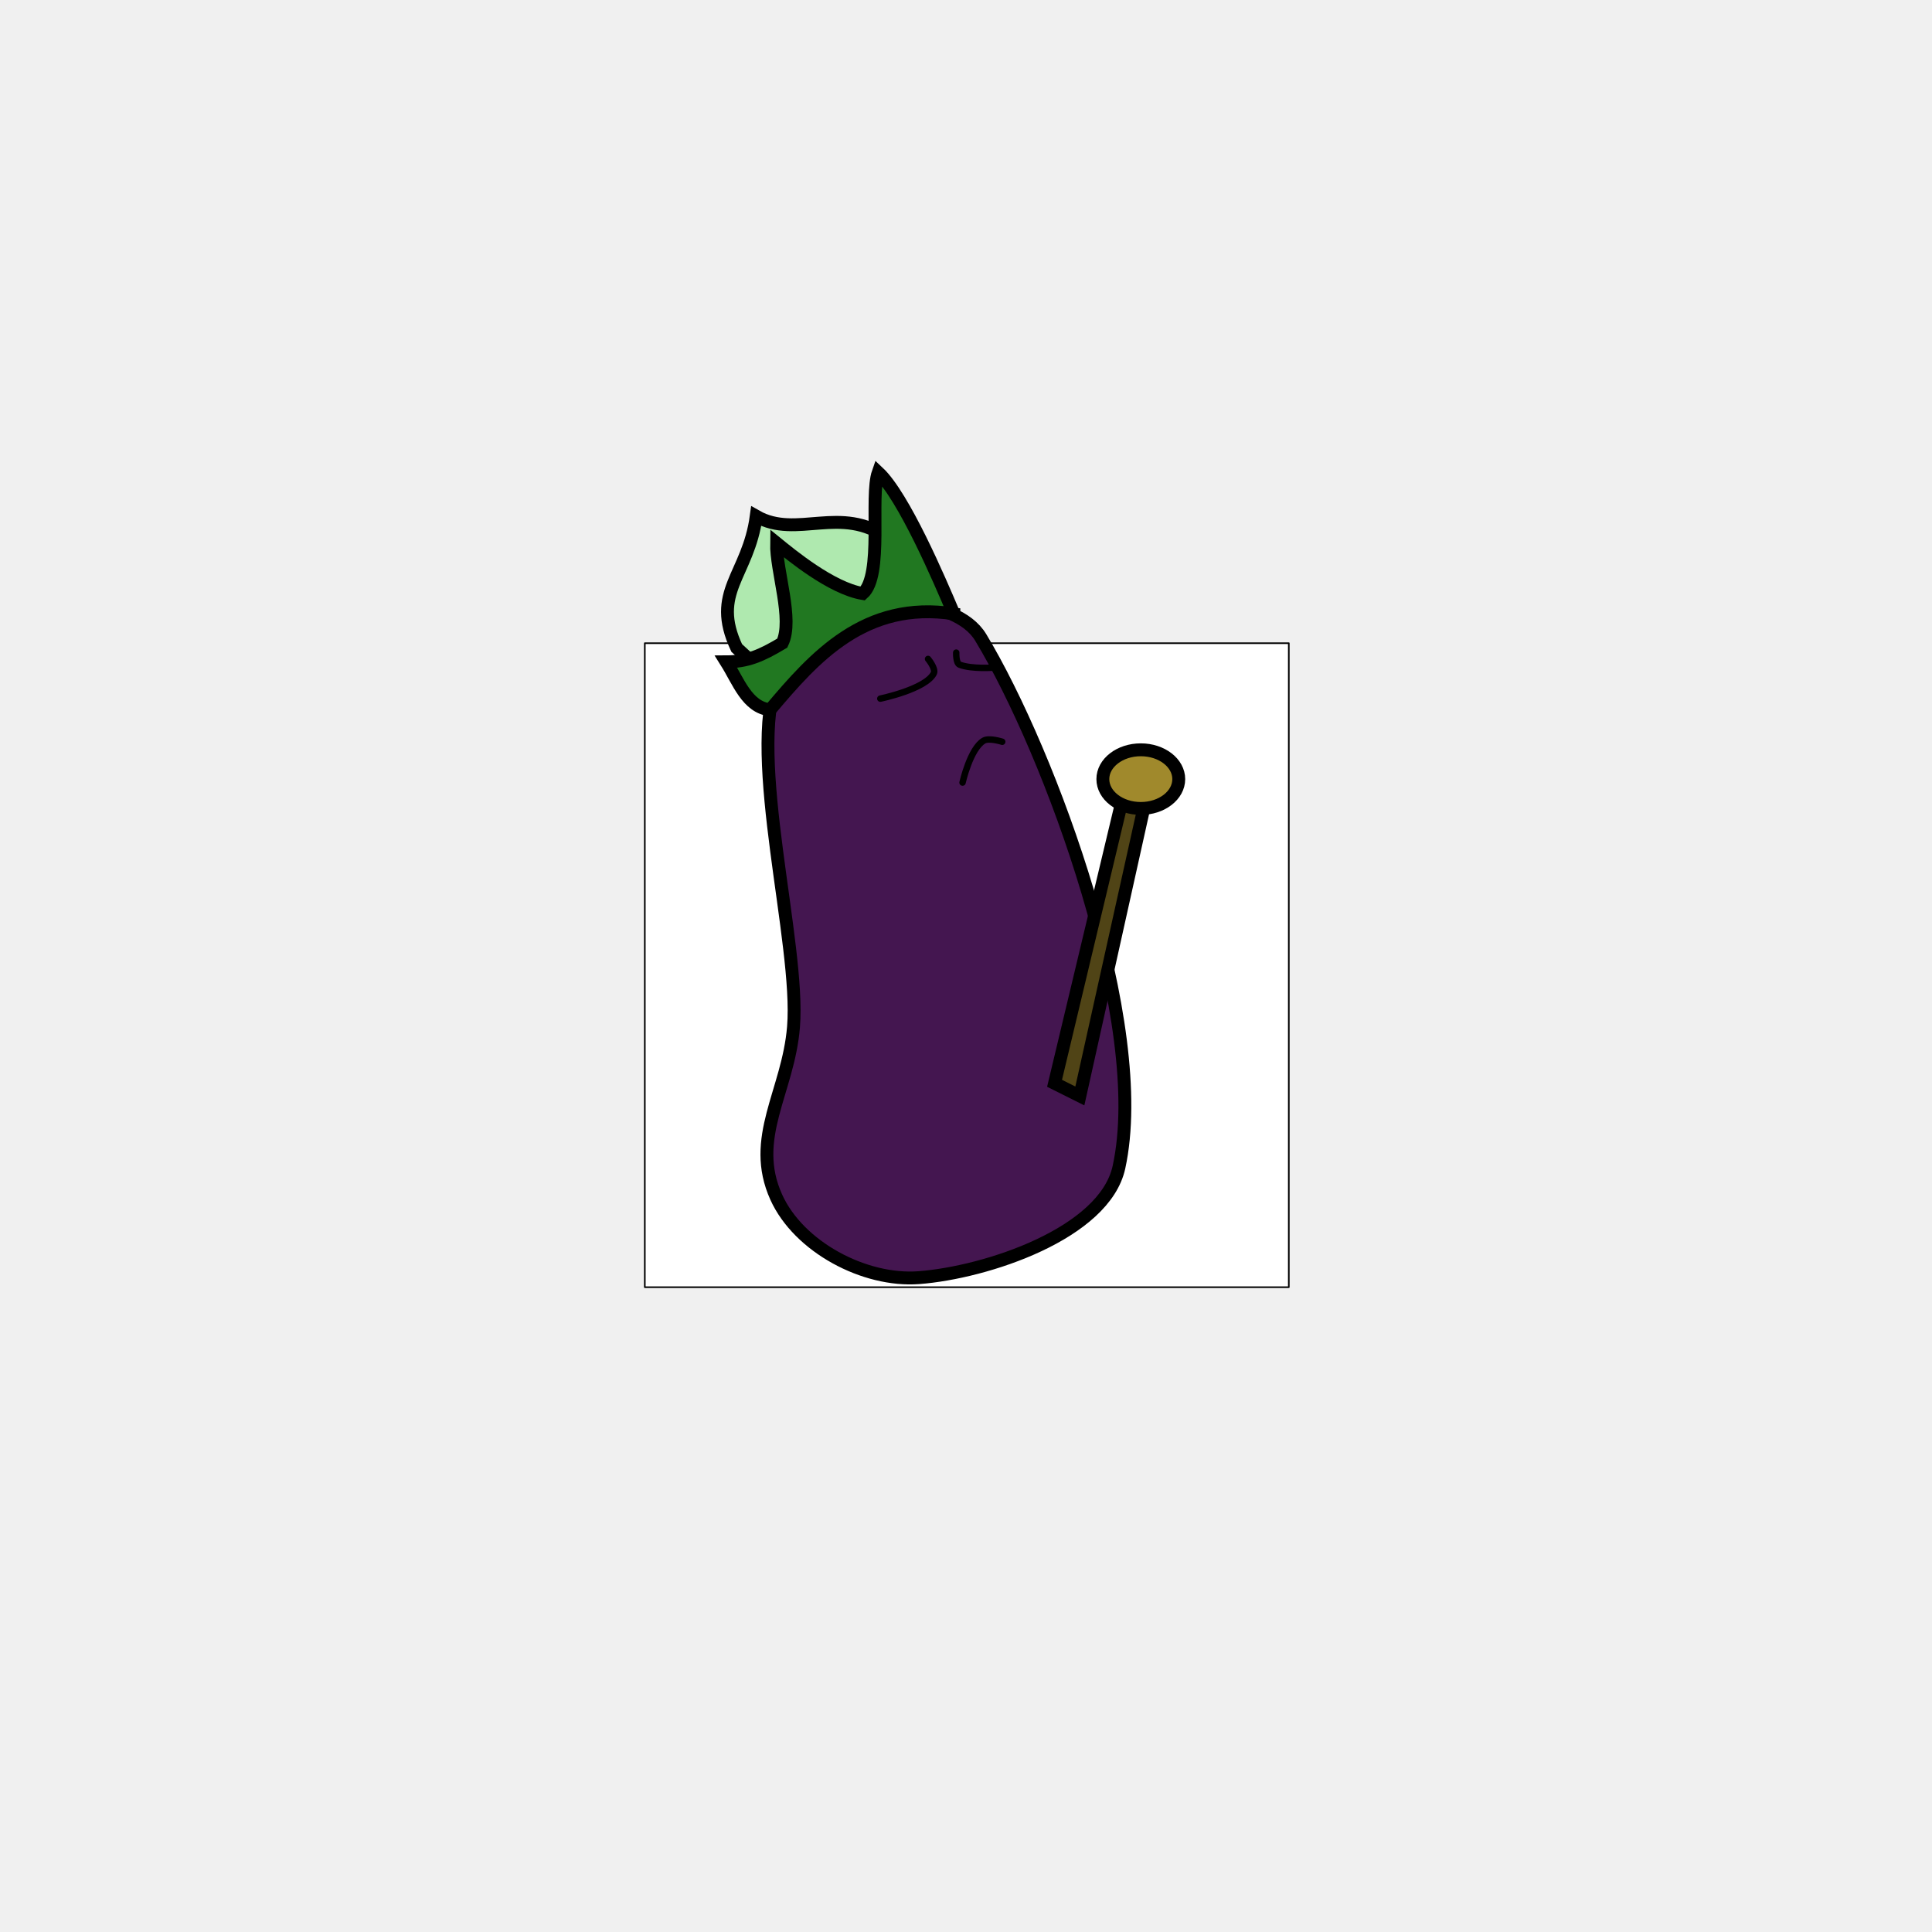
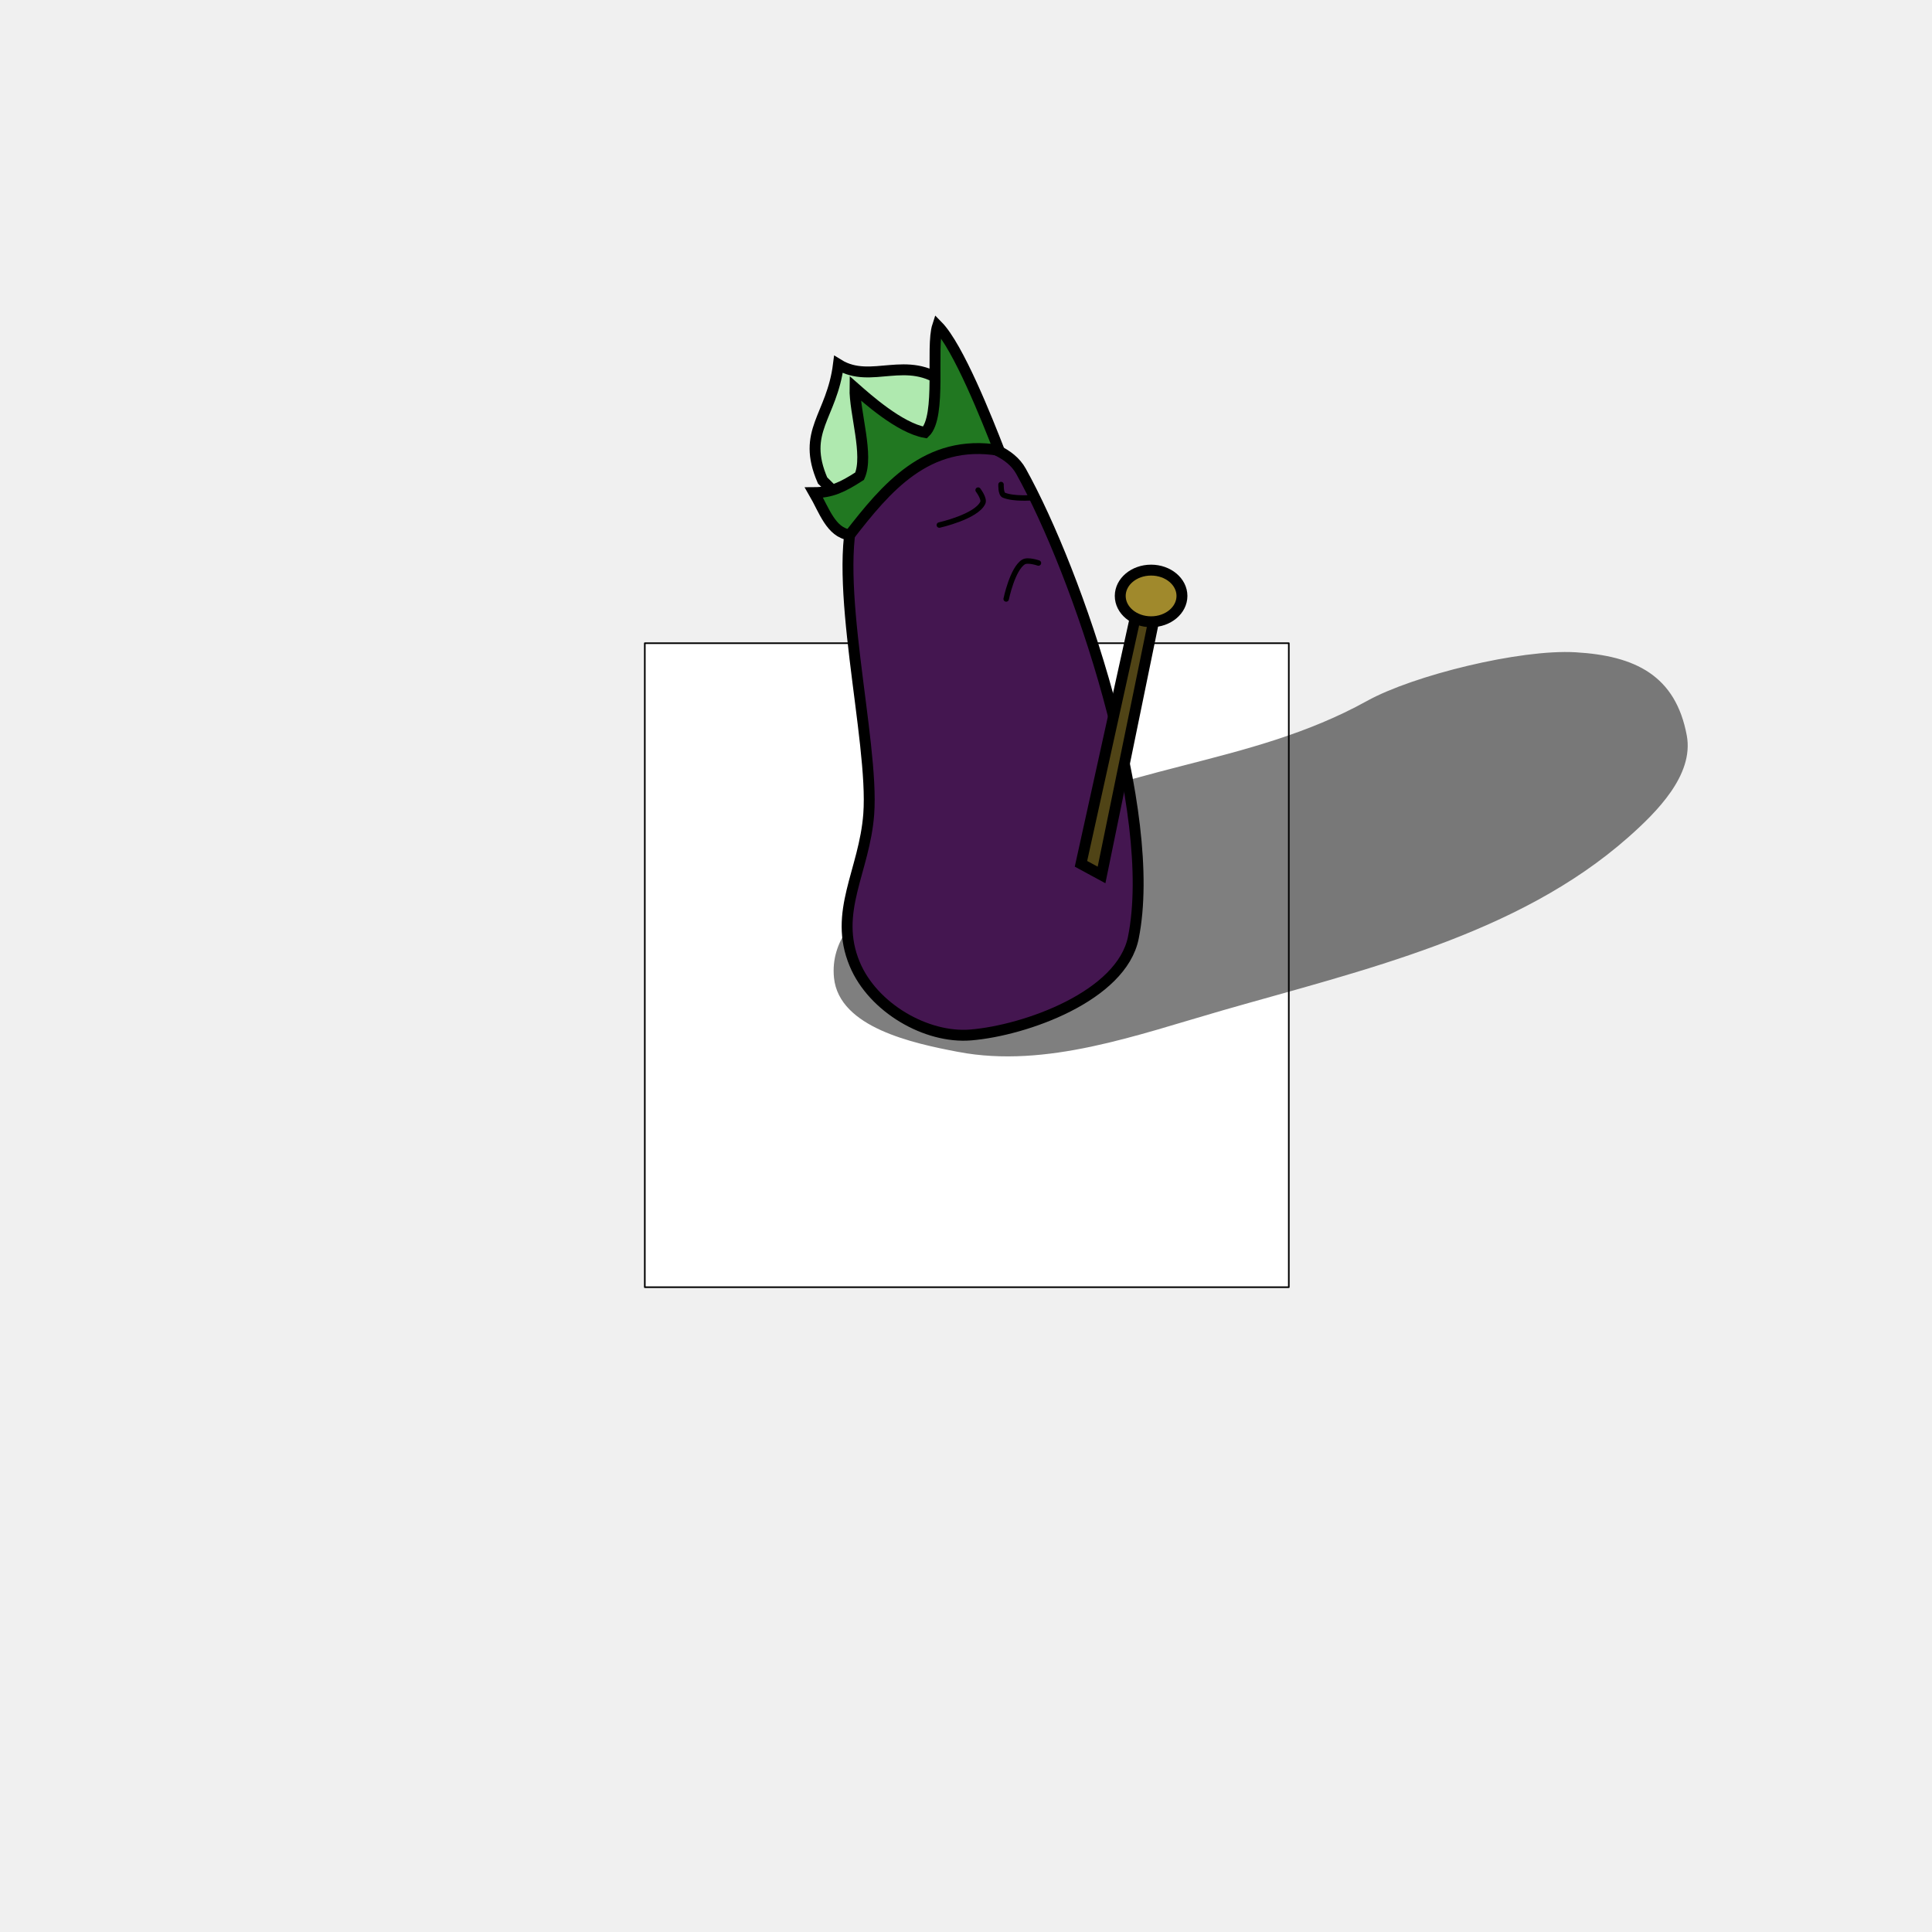
<svg xmlns="http://www.w3.org/2000/svg" width="300" height="300" viewBox="0 0 300 300" id="svg13967" version="1.1">
  <defs id="defs13969" />
  <g id="layer1" transform="translate(0,-752.3622)" style="display:inline">
    <rect style="fill:#ffffff;fill-opacity:1;stroke:#000000;stroke-width:0.25;stroke-linecap:square;stroke-linejoin:round;stroke-miterlimit:4;stroke-dasharray:none;stroke-opacity:1" id="rect14515" width="100" height="100" x="100.125" y="852.237" />
  </g>
+   <g id="layer6" style="opacity:0.5">
+     <path style="fill:#000000;fill-rule:evenodd;stroke:#000000;stroke-width:1px;stroke-linecap:butt;stroke-linejoin:miter;stroke-opacity:1" d="M 148.929,162.857 C 141.746,161.503 130.737,159.058 130,151.786 128.904,140.966 144.811,135.339 154.286,130 173.686,119.068 193.944,119.569 212.5,109.286 c 7.119,-3.945 23.602,-8.003 32.143,-7.5 9.132,0.538 15.106,3.508 16.786,12.5 1.088,5.821 -4.491,11.437 -8.929,15.357 -17.07,15.078 -40.967,20.498 -62.857,26.786 -13.206,3.793 -27.213,8.974 -40.714,6.429 z" id="path8000" />
+   </g>
  <g id="layer5" style="display:inline">
-     <path style="fill:#441650;fill-rule:evenodd;stroke:#000000;stroke-width:2;stroke-linecap:butt;stroke-linejoin:miter;stroke-opacity:1;stroke-miterlimit:4;stroke-dasharray:none" d="m 131.786,94.286 c -4.748,2.168 -9.185,6.205 -11.071,11.071 -4.717,12.167 3.557,41.101 2.5,54.107 -0.818,10.065 -6.838,17.227 -2.679,26.429 3.491,7.723 13.691,13.14 22.143,12.5 10.484,-0.794 28.827,-6.871 31.071,-17.143 4.859,-22.236 -10.593,-64.228 -21.457,-82.256 -2.034,-3.376 -6.647,-4.629 -10.508,-5.422 -3.274,-0.672 -6.96,-0.674 -10,0.714 z" id="path15093" />
-     <path style="fill:none;fill-rule:evenodd;stroke:#000000;stroke-width:1px;stroke-linecap:round;stroke-linejoin:round;stroke-opacity:1" d="m 136.696,108.482 c 0,0 7.058,-1.457 8.304,-3.929 0.361,-0.716 -0.893,-2.232 -0.893,-2.232" id="path15099" />
-     <path style="fill:none;fill-rule:evenodd;stroke:#000000;stroke-width:1px;stroke-linecap:round;stroke-linejoin:round;stroke-opacity:1" d="m 148.482,101.339 c 0,0 -0.072,1.645 0.536,1.875 1.921,0.727 5.357,0.446 5.357,0.446" id="path15101" />
-     <path style="fill:none;fill-rule:evenodd;stroke:#000000;stroke-width:1px;stroke-linecap:round;stroke-linejoin:miter;stroke-opacity:1" d="m 149.464,121.518 c 0,0 1.189,-5.308 3.304,-6.518 0.828,-0.474 2.857,0.179 2.857,0.179" id="path15103" />
-     <path style="fill:#afe9af;fill-rule:evenodd;stroke:#000000;stroke-width:2;stroke-linecap:butt;stroke-linejoin:miter;stroke-opacity:1;stroke-miterlimit:4;stroke-dasharray:none" d="m 114.4,100.621 c -4.105,-8.745 1.765,-11.193 3.03,-20.456 6.313,3.6 13.103,-1.902 20.456,3.409 l 1.515,10.985 c -8.584,-1.381 -14.048,5.704 -20.456,10.228 z" id="path15107" />
-     <path style="fill:#217821;fill-rule:evenodd;stroke:#000000;stroke-width:2;stroke-linecap:butt;stroke-linejoin:miter;stroke-opacity:1;stroke-miterlimit:4;stroke-dasharray:none" d="m 148.114,95.318 c -13.838,-2.146 -21.68,6.785 -28.537,14.9 -3.582,-0.414 -4.892,-4.386 -6.819,-7.45 3.283,-0.01 5.43,-0.945 8.713,-2.904 1.774,-3.676 -0.975,-11.182 -0.884,-15.531 2.216,1.8 8.514,7.024 13.385,7.829 3.193,-2.823 1.073,-15.058 2.399,-18.814 3.952,3.708 9.471,16.583 11.743,21.971 z" id="path15105" />
-     <path style="fill:#504416;fill-rule:evenodd;stroke:#000000;stroke-width:2;stroke-linecap:butt;stroke-linejoin:miter;stroke-opacity:1;stroke-miterlimit:4;stroke-dasharray:none" d="m 174.286,124.107 -10.536,44.107 3.929,1.964 10.357,-46.607 z" id="path15111" />
-     <ellipse style="fill:#a0892c;fill-opacity:1;stroke:#000000;stroke-width:2;stroke-linecap:round;stroke-linejoin:round;stroke-miterlimit:4;stroke-dasharray:none;stroke-opacity:1" id="path15109" cx="177.143" cy="120.982" rx="5.893" ry="4.554" />
+     <path style="fill:#441650;fill-rule:evenodd;stroke:#000000;stroke-width:1.692;stroke-linecap:butt;stroke-linejoin:miter;stroke-miterlimit:4;stroke-dasharray:none;stroke-opacity:1" d="m 141.865,69.027 c -3.86,1.909 -7.467,5.465 -9.001,9.75 -3.835,10.715 2.892,36.196 2.033,47.65 -0.665,8.864 -5.56,15.171 -2.178,23.275 2.838,6.802 11.131,11.572 18.003,11.008 8.524,-0.699 23.437,-6.051 25.262,-15.097 3.95,-19.583 -8.612,-56.563 -17.445,-72.44 -1.654,-2.973 -5.404,-4.077 -8.543,-4.775 -2.661,-0.592 -5.659,-0.593 -8.13,0.629 z" id="path15093" />
+     <path style="fill:none;fill-rule:evenodd;stroke:#000000;stroke-width:0.846px;stroke-linecap:round;stroke-linejoin:round;stroke-opacity:1" d="m 145.858,81.529 c 0,0 5.738,-1.283 6.751,-3.46 0.293,-0.63 -0.726,-1.966 -0.726,-1.966" id="path15099" />
+     <path style="fill:none;fill-rule:evenodd;stroke:#000000;stroke-width:0.846px;stroke-linecap:round;stroke-linejoin:round;stroke-opacity:1" d="m 155.44,75.238 c 0,0 -0.059,1.449 0.436,1.651 1.562,0.64 4.356,0.393 4.356,0.393" id="path15101" />
+     <path style="fill:none;fill-rule:evenodd;stroke:#000000;stroke-width:0.846px;stroke-linecap:round;stroke-linejoin:miter;stroke-opacity:1" d="m 156.239,93.009 c 0,0 0.967,-4.675 2.686,-5.74 0.673,-0.417 2.323,0.157 2.323,0.157" id="path15103" />
+     <path style="fill:#afe9af;fill-rule:evenodd;stroke:#000000;stroke-width:1.692;stroke-linecap:butt;stroke-linejoin:miter;stroke-miterlimit:4;stroke-dasharray:none;stroke-opacity:1" d="m 127.73,74.606 c -3.338,-7.701 1.435,-9.857 2.464,-18.014 5.133,3.17 10.653,-1.675 16.631,3.002 l 1.232,9.674 c -6.979,-1.217 -11.421,5.023 -16.631,9.007 z" id="path15107" />
+     <path style="fill:#217821;fill-rule:evenodd;stroke:#000000;stroke-width:1.692;stroke-linecap:butt;stroke-linejoin:miter;stroke-miterlimit:4;stroke-dasharray:none;stroke-opacity:1" d="m 155.141,69.936 c -11.251,-1.89 -17.627,5.976 -23.201,13.122 -2.912,-0.365 -3.978,-3.863 -5.544,-6.561 2.669,-0.009 4.414,-0.832 7.084,-2.558 1.442,-3.237 -0.793,-9.847 -0.719,-13.678 1.801,1.585 6.922,6.186 10.882,6.894 2.596,-2.486 0.872,-13.261 1.951,-16.569 3.214,3.265 7.7,14.604 9.548,19.349 z" id="path15105" />
+     <path style="fill:#504416;fill-rule:evenodd;stroke:#000000;stroke-width:1.692;stroke-linecap:butt;stroke-linejoin:miter;stroke-miterlimit:4;stroke-dasharray:none;stroke-opacity:1" d="m 176.419,95.289 -8.566,38.843 3.194,1.73 8.421,-41.045 z" id="path15111" />
+     <ellipse style="fill:#a0892c;fill-opacity:1;stroke:#000000;stroke-width:1.692;stroke-linecap:round;stroke-linejoin:round;stroke-miterlimit:4;stroke-dasharray:none;stroke-opacity:1" id="path15109" cx="178.742" cy="92.537" rx="4.791" ry="4.01" />
  </g>
</svg>
